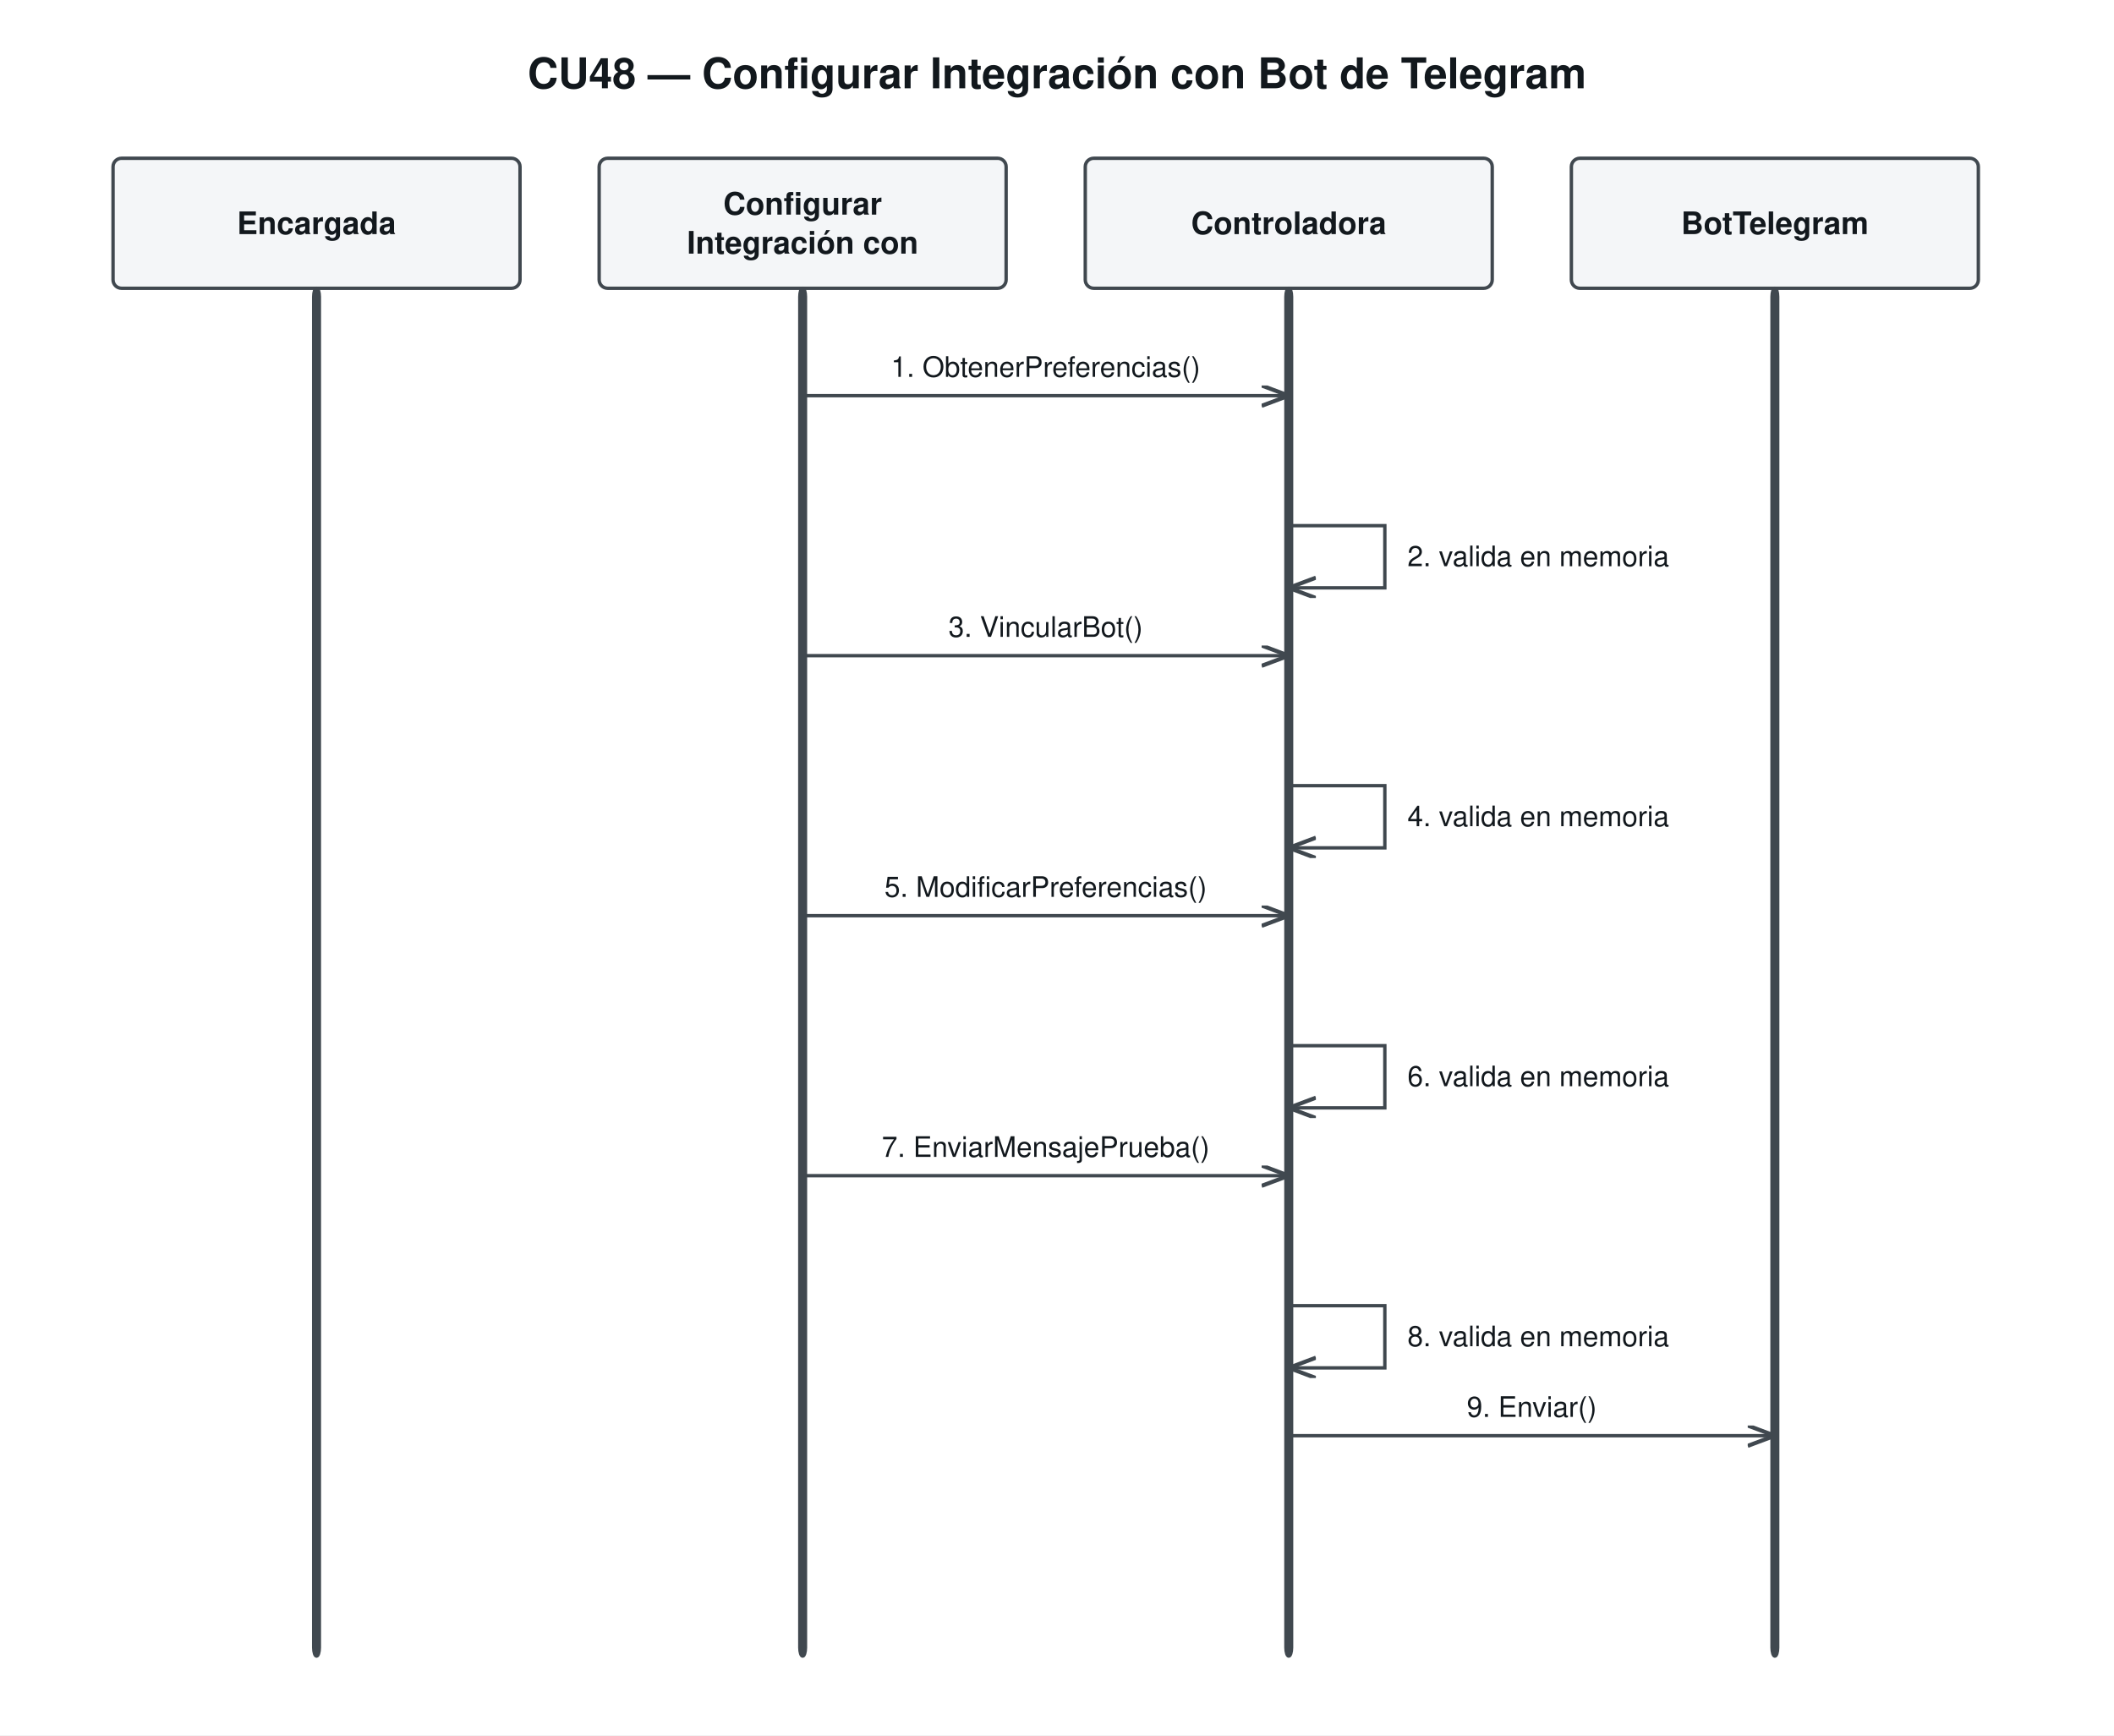
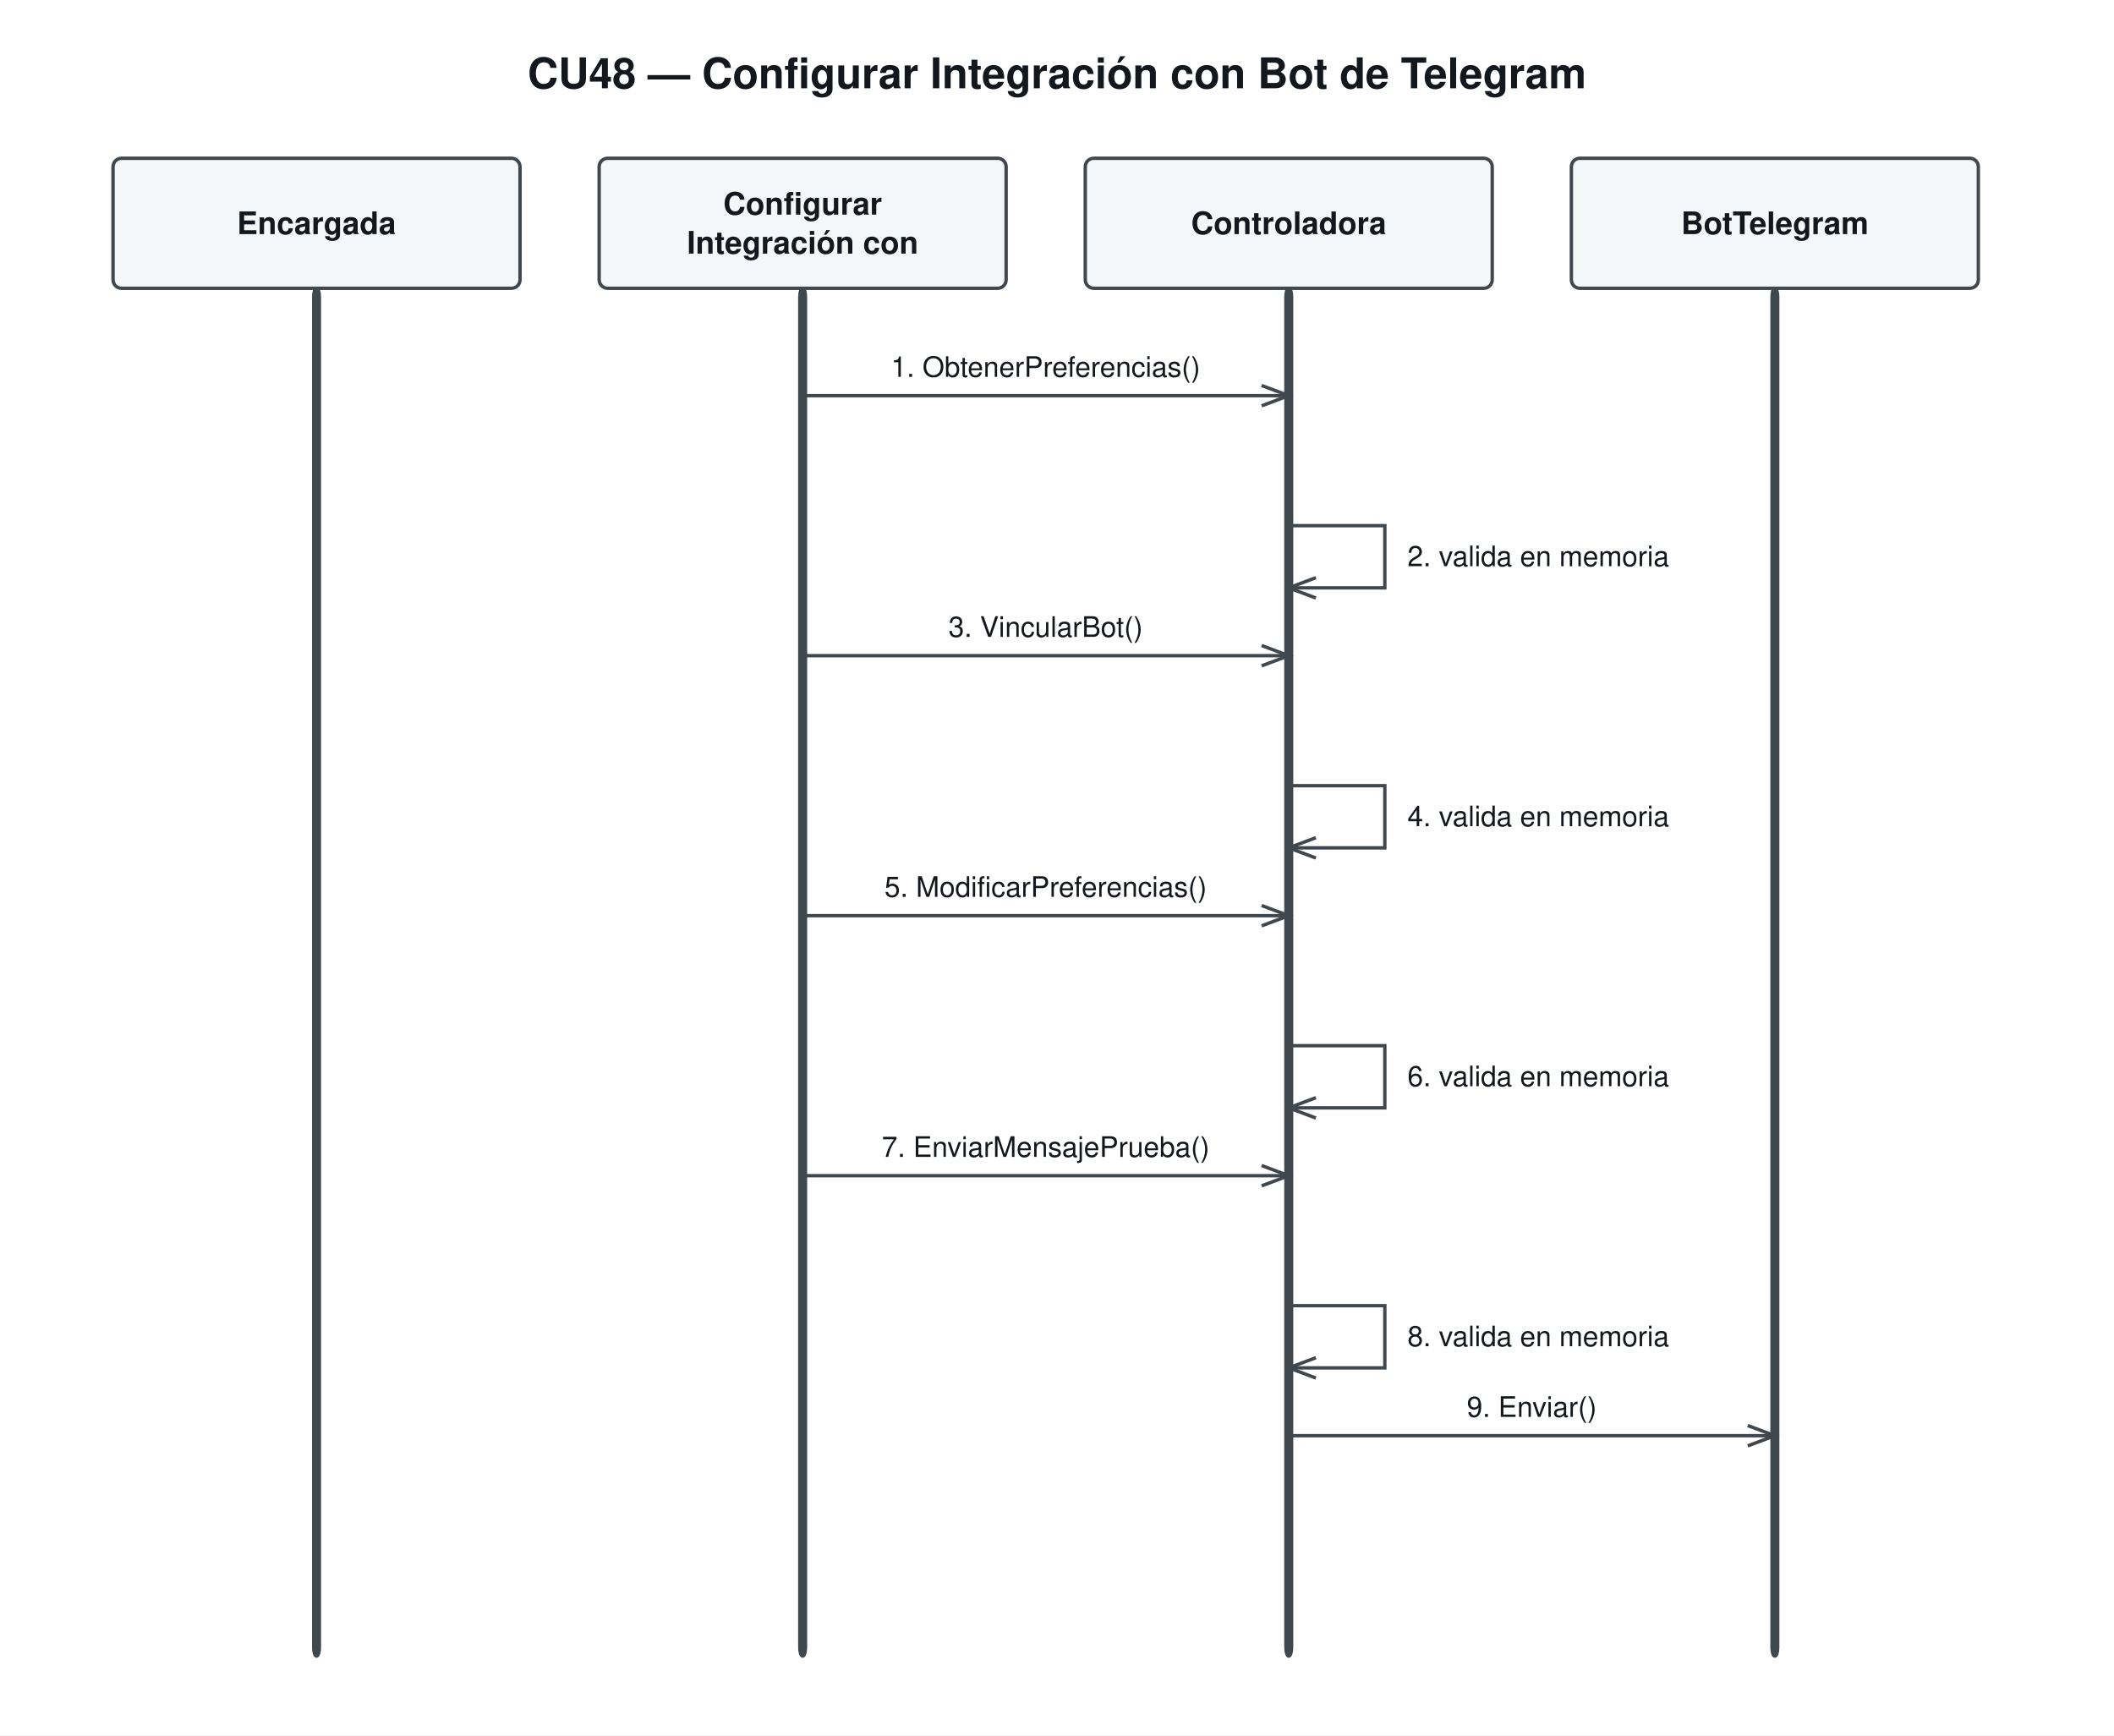
<svg xmlns="http://www.w3.org/2000/svg" width="748" height="614" viewBox="0 0 748 614">
-   <defs>
-     <marker id="punta" markerWidth="9" markerHeight="9" refX="8" refY="3" orient="auto">
-       <path d="M0,0 L8,3 L0,6" fill="none" stroke="#40484f" stroke-width="1.2" />
-     </marker>
-   </defs>
  <rect width="100%" height="100%" fill="#ffffff" />
  <text x="374.0" y="26.0" font-family="Helvetica, Arial, sans-serif" font-size="15" font-weight="600" fill="#12181d" text-anchor="middle" dominant-baseline="middle">CU48 — Configurar Integración con Bot de Telegram</text>
  <rect x="40.0" y="56.0" width="144.0" height="46.0" rx="3" fill="#f4f6f8" stroke="#40484f" stroke-width="1.2" />
  <text x="112.0" y="79.0" font-family="Helvetica, Arial, sans-serif" font-size="11" font-weight="600" fill="#12181d" text-anchor="middle" dominant-baseline="middle">Encargada</text>
  <rect x="111.0" y="102.0" width="2.0" height="484.0" rx="3" fill="#40484f" stroke="#40484f" stroke-width="1.2" />
  <rect x="212.0" y="56.0" width="144.0" height="46.0" rx="3" fill="#f4f6f8" stroke="#40484f" stroke-width="1.2" />
  <text x="284.0" y="72.1" font-family="Helvetica, Arial, sans-serif" font-size="11" font-weight="600" fill="#12181d" text-anchor="middle" dominant-baseline="middle">Configurar</text>
  <text x="284.0" y="85.9" font-family="Helvetica, Arial, sans-serif" font-size="11" font-weight="600" fill="#12181d" text-anchor="middle" dominant-baseline="middle">Integración con</text>
  <rect x="283.0" y="102.0" width="2.0" height="484.0" rx="3" fill="#40484f" stroke="#40484f" stroke-width="1.2" />
  <rect x="384.0" y="56.0" width="144.0" height="46.0" rx="3" fill="#f4f6f8" stroke="#40484f" stroke-width="1.2" />
  <text x="456.0" y="79.0" font-family="Helvetica, Arial, sans-serif" font-size="11" font-weight="600" fill="#12181d" text-anchor="middle" dominant-baseline="middle">Controladora</text>
  <rect x="455.0" y="102.0" width="2.0" height="484.0" rx="3" fill="#40484f" stroke="#40484f" stroke-width="1.2" />
  <rect x="556.0" y="56.0" width="144.0" height="46.0" rx="3" fill="#f4f6f8" stroke="#40484f" stroke-width="1.2" />
  <text x="628.0" y="79.0" font-family="Helvetica, Arial, sans-serif" font-size="11" font-weight="600" fill="#12181d" text-anchor="middle" dominant-baseline="middle">BotTelegram</text>
  <rect x="627.0" y="102.0" width="2.0" height="484.0" rx="3" fill="#40484f" stroke="#40484f" stroke-width="1.2" />
-   <line x1="284.0" y1="140.0" x2="456.0" y2="140.0" stroke="#40484f" stroke-width="1.2" marker-end="url(#punta)" />
+   <line x1="284.0" y1="140.0" x2="456.0" y2="140.0" stroke="#40484f" stroke-width="1.2" />
+   <path d="M 446.4 143.6 L 456.0 140.0 L 446.4 136.4" fill="none" stroke="#40484f" stroke-width="1.2" />
  <text x="370.0" y="130.0" font-family="Helvetica, Arial, sans-serif" font-size="10" fill="#12181d" text-anchor="middle" dominant-baseline="middle">1. ObtenerPreferencias()</text>
-   <path d="M 456.0 186.0 h 34 v 22 h -34" fill="none" stroke="#40484f" stroke-width="1.2" marker-end="url(#punta)" />
+   <path d="M 456.0 186.0 h 34 v 22 h -34" fill="none" stroke="#40484f" stroke-width="1.2" />
+   <path d="M 465.6 204.4 L 456.0 208.0 L 465.6 211.6" fill="none" stroke="#40484f" stroke-width="1.2" />
  <text x="498.0" y="197.0" font-family="Helvetica, Arial, sans-serif" font-size="10" fill="#12181d" text-anchor="start" dominant-baseline="middle">2. valida en memoria</text>
-   <line x1="284.0" y1="232.0" x2="456.0" y2="232.0" stroke="#40484f" stroke-width="1.2" marker-end="url(#punta)" />
+   <line x1="284.0" y1="232.0" x2="456.0" y2="232.0" stroke="#40484f" stroke-width="1.2" />
+   <path d="M 446.4 235.6 L 456.0 232.0 L 446.4 228.4" fill="none" stroke="#40484f" stroke-width="1.2" />
  <text x="370.0" y="222.0" font-family="Helvetica, Arial, sans-serif" font-size="10" fill="#12181d" text-anchor="middle" dominant-baseline="middle">3. VincularBot()</text>
-   <path d="M 456.0 278.0 h 34 v 22 h -34" fill="none" stroke="#40484f" stroke-width="1.2" marker-end="url(#punta)" />
+   <path d="M 456.0 278.0 h 34 v 22 h -34" fill="none" stroke="#40484f" stroke-width="1.2" />
+   <path d="M 465.6 296.4 L 456.0 300.0 L 465.6 303.6" fill="none" stroke="#40484f" stroke-width="1.2" />
  <text x="498.0" y="289.0" font-family="Helvetica, Arial, sans-serif" font-size="10" fill="#12181d" text-anchor="start" dominant-baseline="middle">4. valida en memoria</text>
-   <line x1="284.0" y1="324.0" x2="456.0" y2="324.0" stroke="#40484f" stroke-width="1.2" marker-end="url(#punta)" />
+   <line x1="284.0" y1="324.0" x2="456.0" y2="324.0" stroke="#40484f" stroke-width="1.2" />
+   <path d="M 446.4 327.6 L 456.0 324.0 L 446.4 320.4" fill="none" stroke="#40484f" stroke-width="1.2" />
  <text x="370.0" y="314.0" font-family="Helvetica, Arial, sans-serif" font-size="10" fill="#12181d" text-anchor="middle" dominant-baseline="middle">5. ModificarPreferencias()</text>
-   <path d="M 456.0 370.0 h 34 v 22 h -34" fill="none" stroke="#40484f" stroke-width="1.2" marker-end="url(#punta)" />
+   <path d="M 456.0 370.0 h 34 v 22 h -34" fill="none" stroke="#40484f" stroke-width="1.2" />
+   <path d="M 465.6 388.4 L 456.0 392.0 L 465.6 395.6" fill="none" stroke="#40484f" stroke-width="1.2" />
  <text x="498.0" y="381.0" font-family="Helvetica, Arial, sans-serif" font-size="10" fill="#12181d" text-anchor="start" dominant-baseline="middle">6. valida en memoria</text>
-   <line x1="284.0" y1="416.0" x2="456.0" y2="416.0" stroke="#40484f" stroke-width="1.2" marker-end="url(#punta)" />
+   <line x1="284.0" y1="416.0" x2="456.0" y2="416.0" stroke="#40484f" stroke-width="1.2" />
+   <path d="M 446.4 419.6 L 456.0 416.0 L 446.4 412.4" fill="none" stroke="#40484f" stroke-width="1.2" />
  <text x="370.0" y="406.0" font-family="Helvetica, Arial, sans-serif" font-size="10" fill="#12181d" text-anchor="middle" dominant-baseline="middle">7. EnviarMensajePrueba()</text>
-   <path d="M 456.0 462.0 h 34 v 22 h -34" fill="none" stroke="#40484f" stroke-width="1.2" marker-end="url(#punta)" />
+   <path d="M 456.0 462.0 h 34 v 22 h -34" fill="none" stroke="#40484f" stroke-width="1.2" />
+   <path d="M 465.6 480.4 L 456.0 484.0 L 465.6 487.6" fill="none" stroke="#40484f" stroke-width="1.2" />
  <text x="498.0" y="473.0" font-family="Helvetica, Arial, sans-serif" font-size="10" fill="#12181d" text-anchor="start" dominant-baseline="middle">8. valida en memoria</text>
-   <line x1="456.0" y1="508.0" x2="628.0" y2="508.0" stroke="#40484f" stroke-width="1.2" marker-end="url(#punta)" />
+   <line x1="456.0" y1="508.0" x2="628.0" y2="508.0" stroke="#40484f" stroke-width="1.2" />
+   <path d="M 618.4 511.6 L 628.0 508.0 L 618.4 504.4" fill="none" stroke="#40484f" stroke-width="1.2" />
  <text x="542.0" y="498.0" font-family="Helvetica, Arial, sans-serif" font-size="10" fill="#12181d" text-anchor="middle" dominant-baseline="middle">9. Enviar()</text>
</svg>
